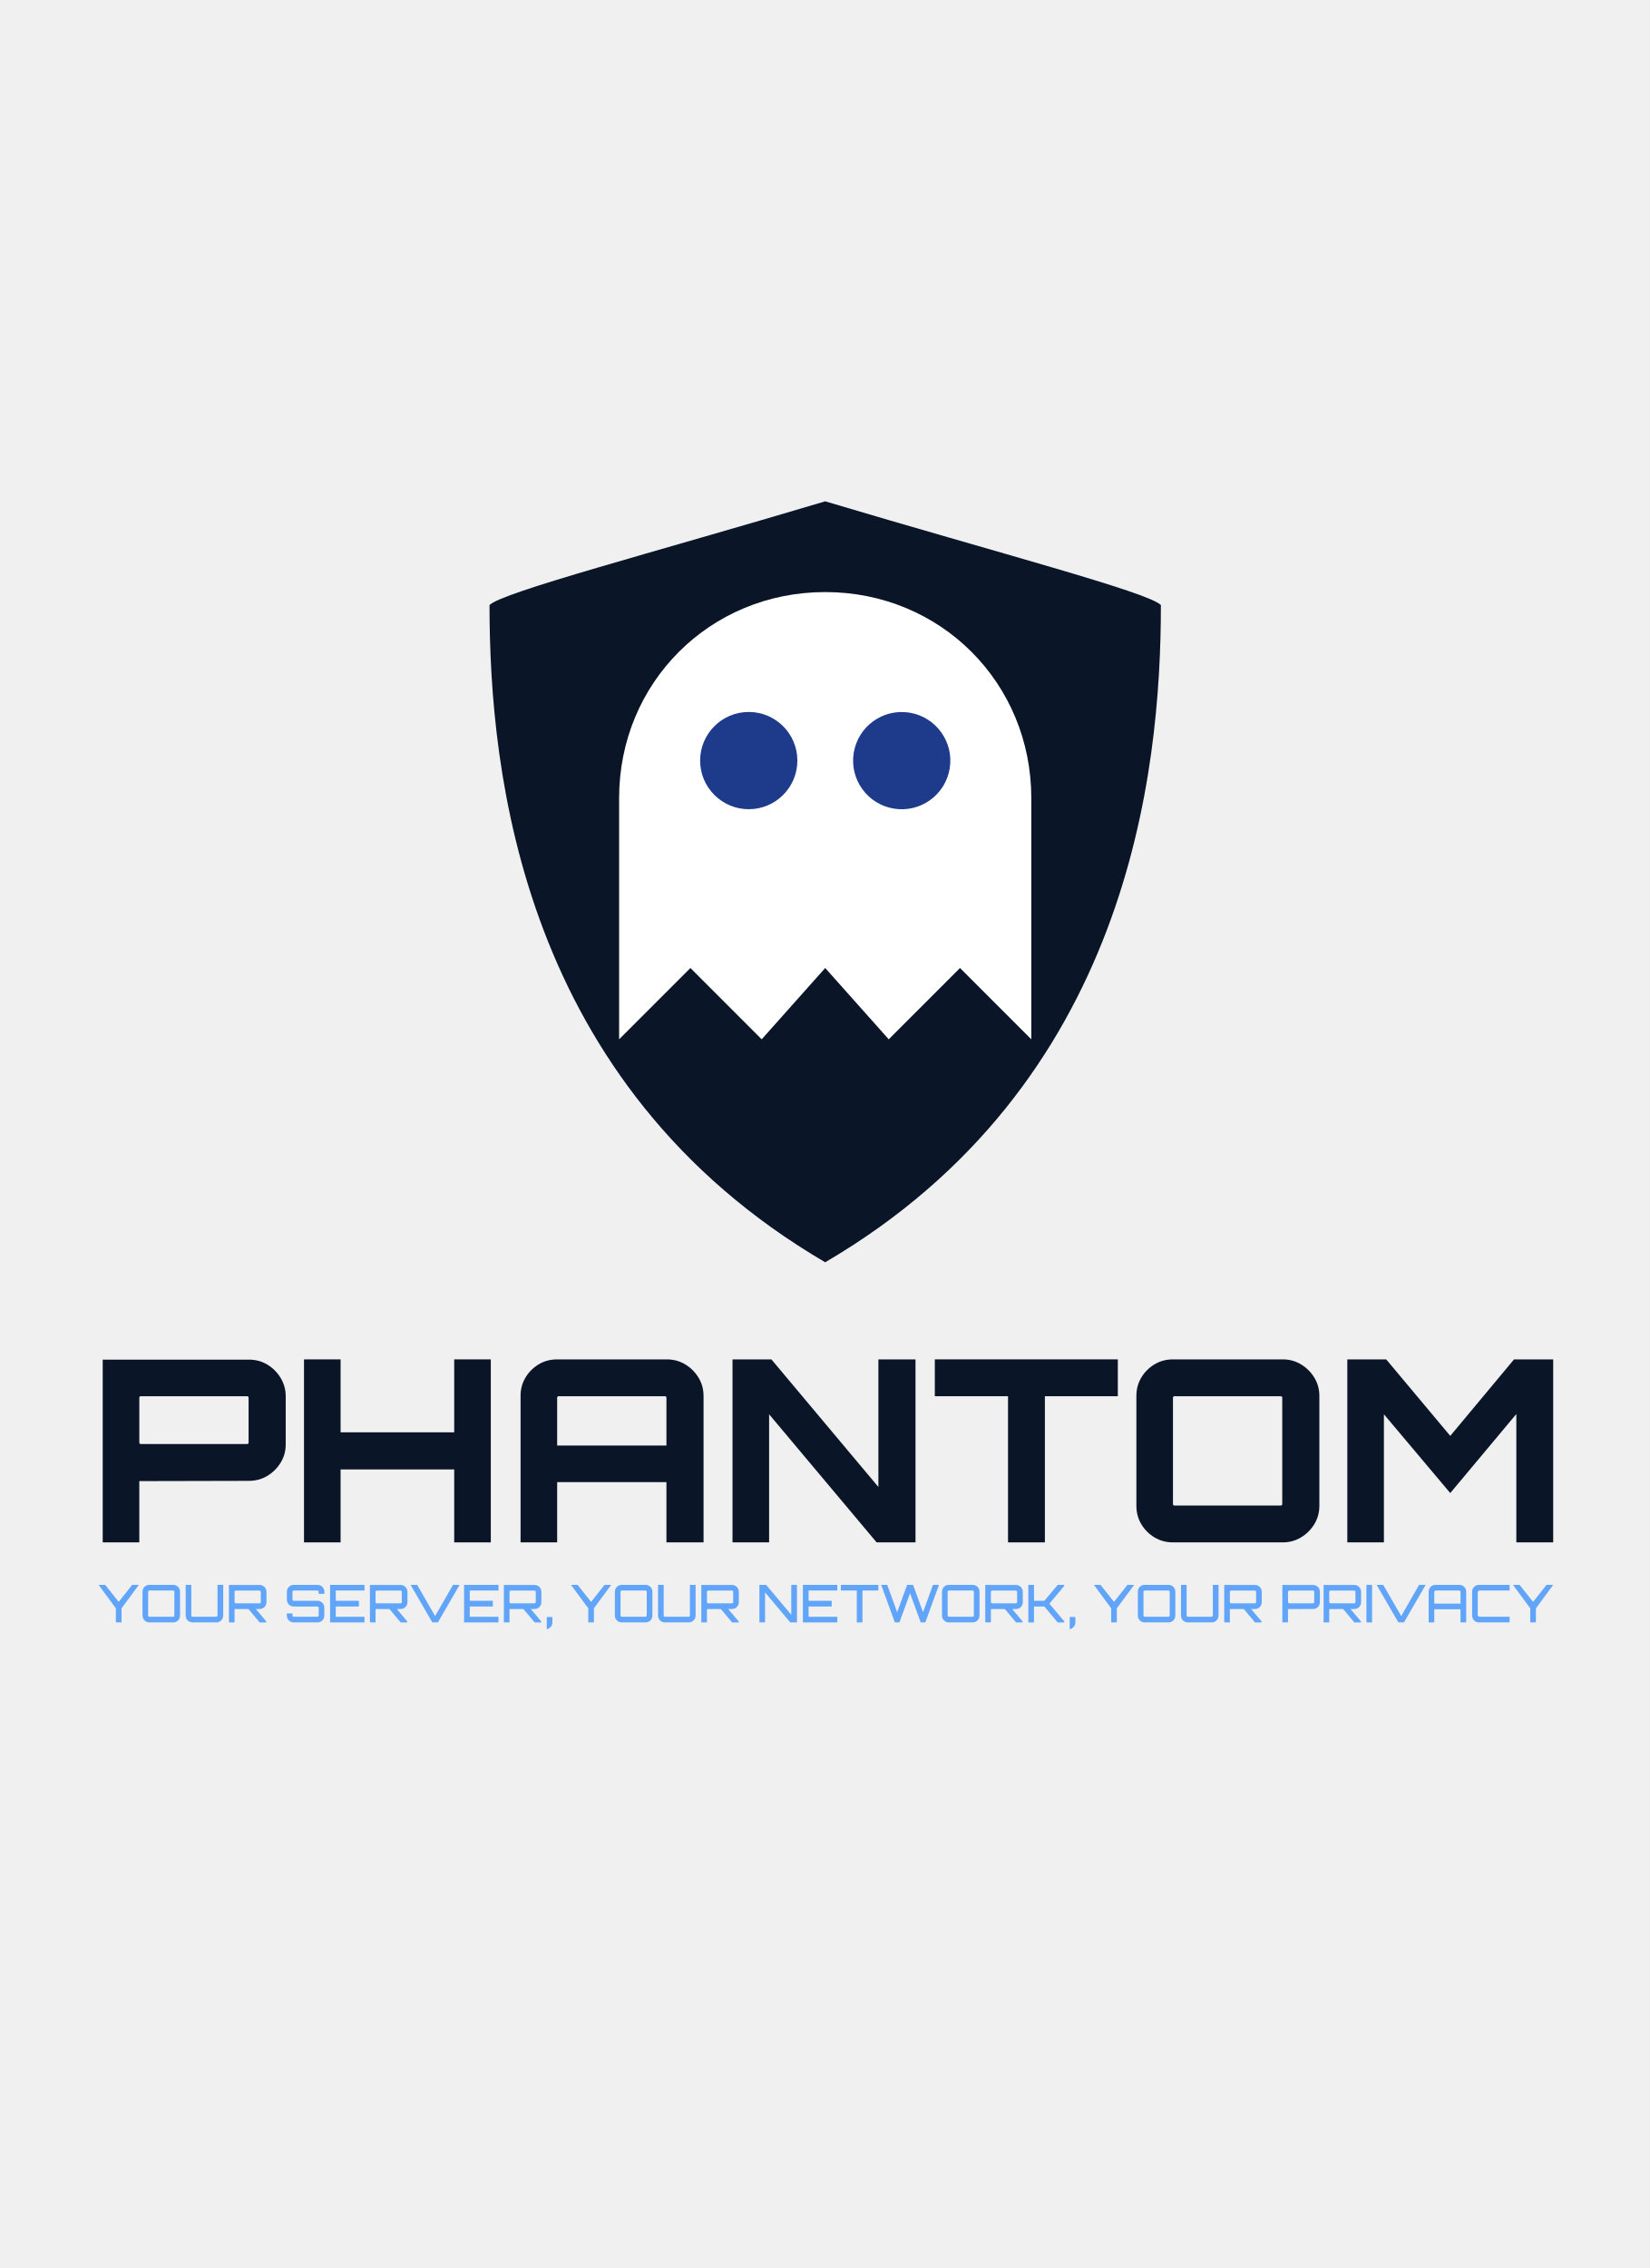
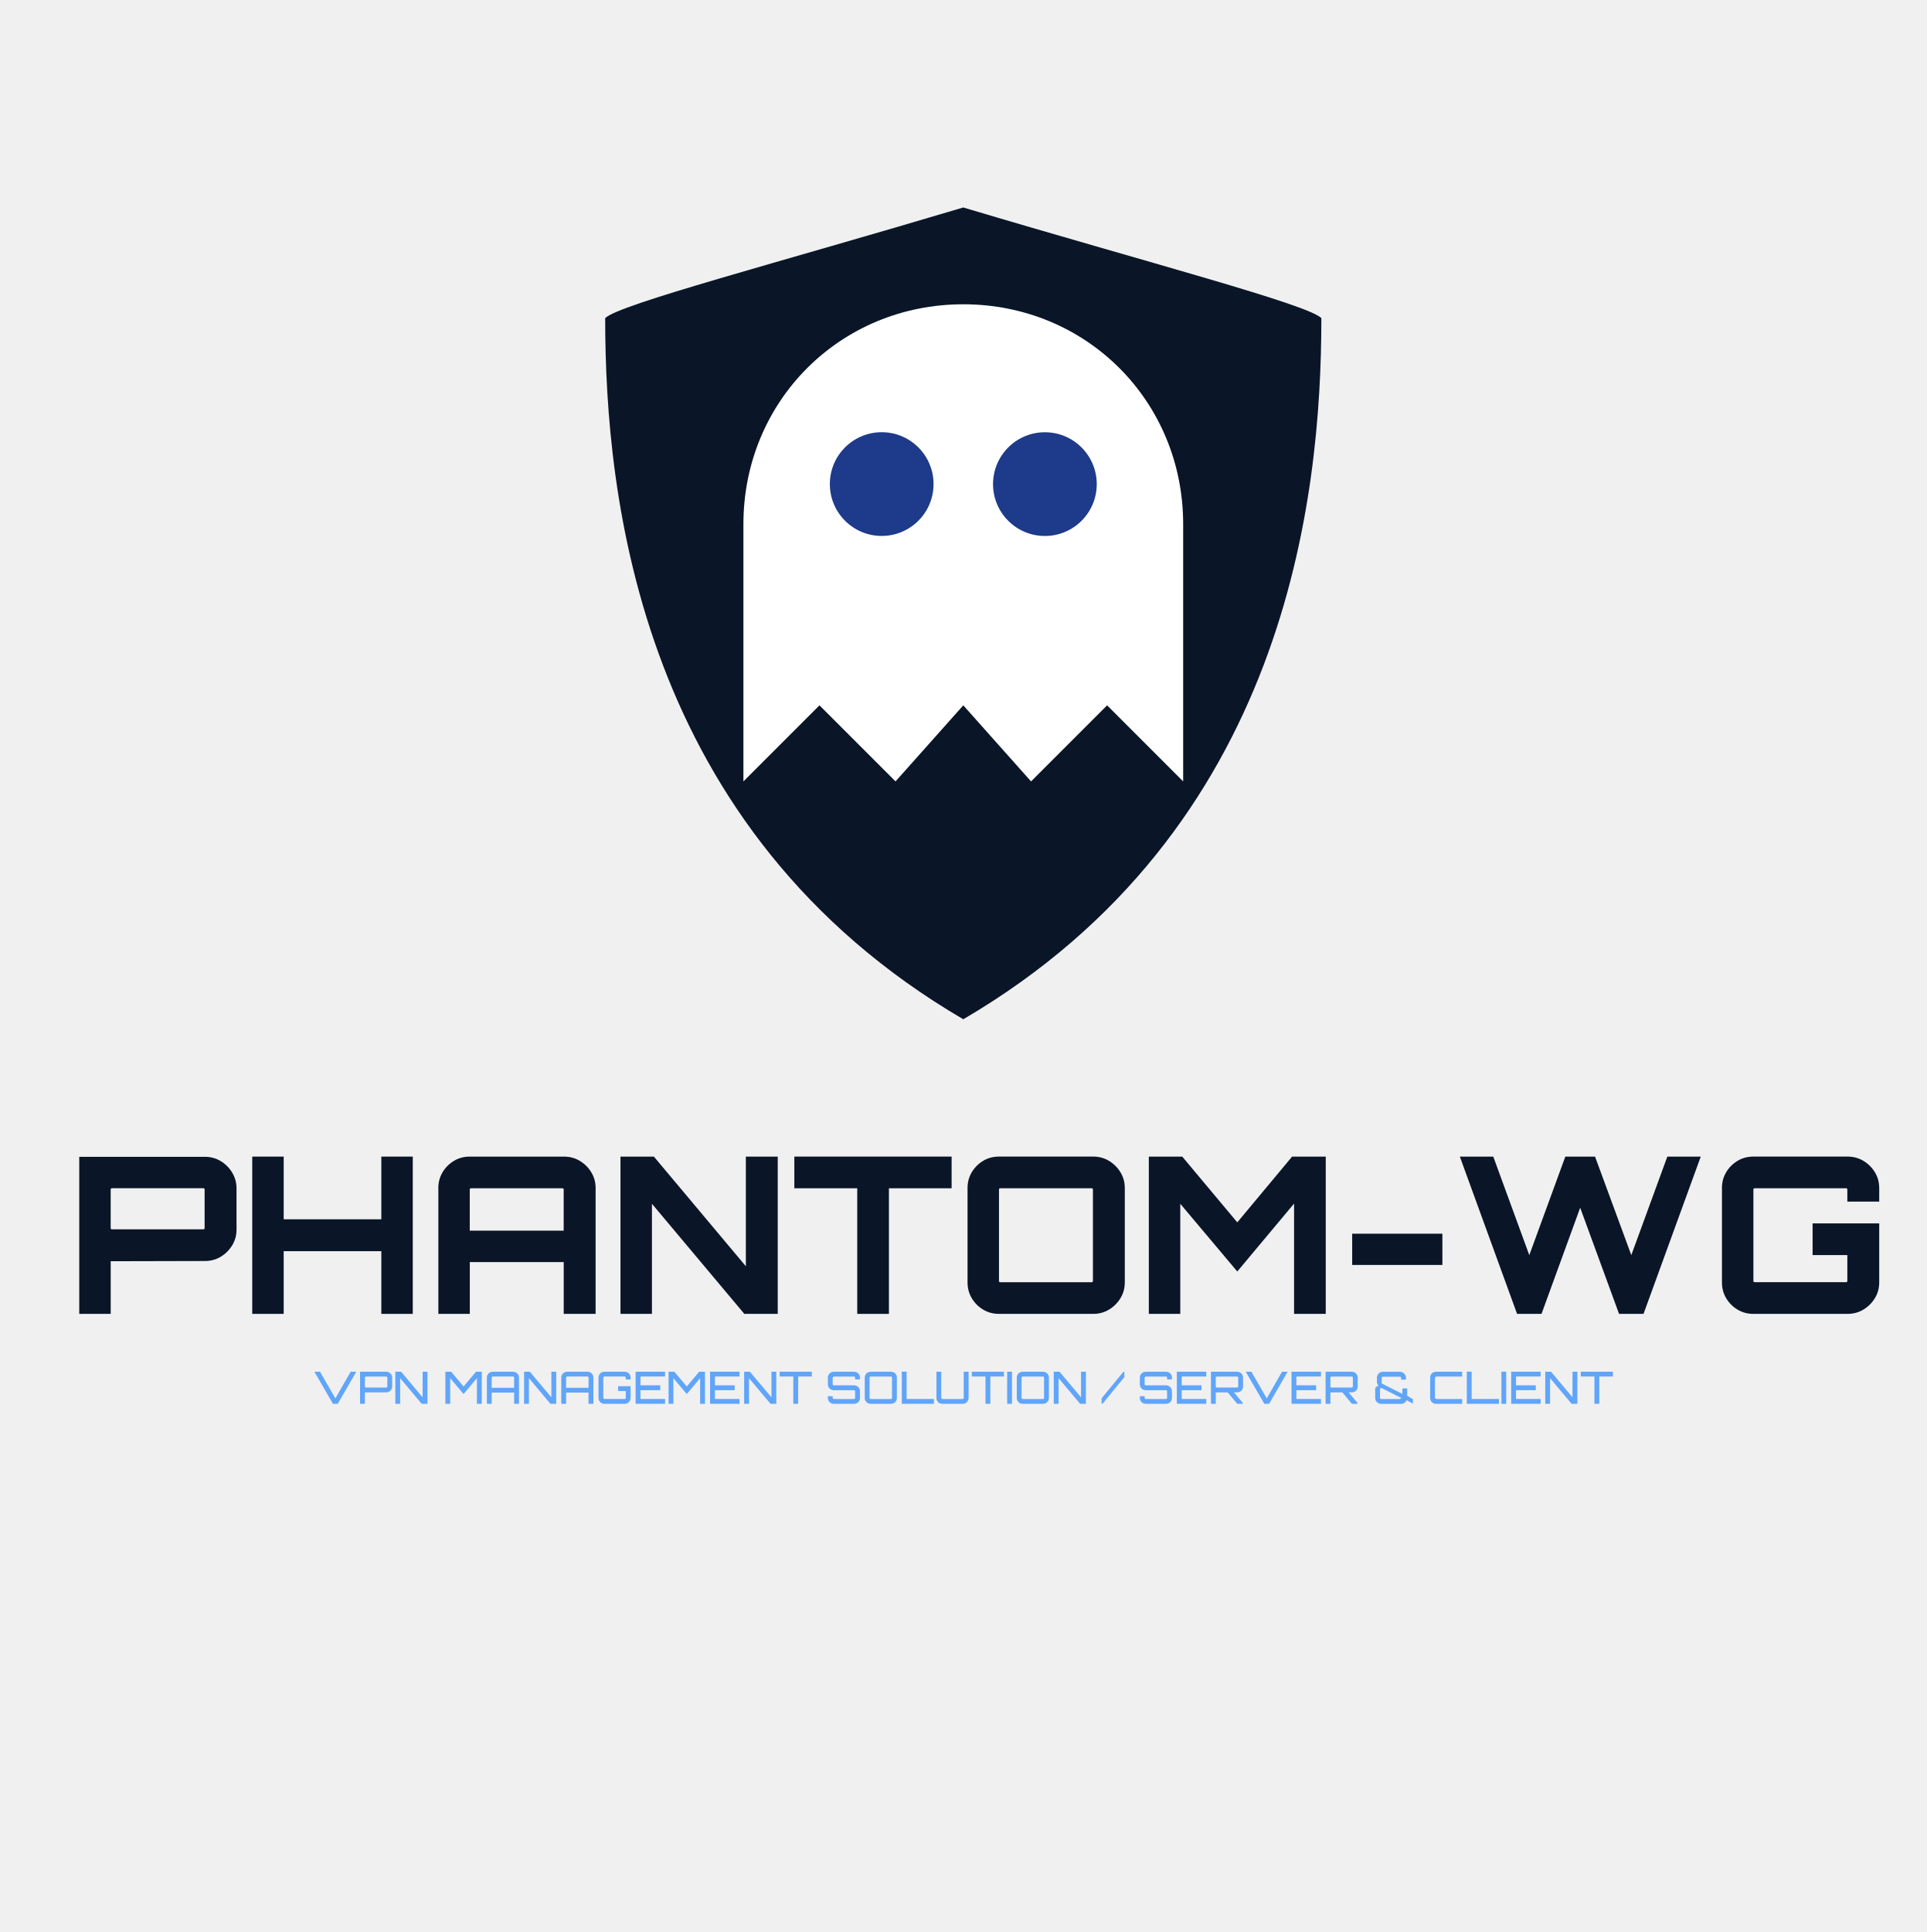
- <svg xmlns="http://www.w3.org/2000/svg" id="Phantom_Master_Vertical_Logo" data-name="Phantom Master Vertical Logo" viewBox="0 0 800 1100" class="phantom-logo">
+ <svg xmlns="http://www.w3.org/2000/svg" id="Phantom_Master_Vertical_Logo" data-name="Phantom Master Vertical Logo" viewBox="0 0 1097.1 1100" class="phantom-logo">
  <defs>
    <style>
      .shield { fill: #0A1628;
      }
+ 
      .ghost { fill: #ffffff;
      }
+ 
      .eyes { fill: #1E3A8A;
      }
+ 
      .text { fill: #0A1628;
      }
+ 
      .slogan { fill: #60A5FA;
      }
    </style>
  </defs>
  <g id="Symbol" class="phantom-symbol">
-     <path id="Shield" class="shield" d="M400.28,243.15c-84.25,25.15-156.55,44.01-162.83,50.3,0,81.73,15.72,232.62,162.83,318.76,147.12-86.13,162.83-237.02,162.83-318.76-6.29-6.29-78.58-25.15-162.83-50.3h0Z" />
-     <path id="Ghost" class="ghost" d="M400.28,287.16c-55.96,0-99.97,44.01-99.97,99.97v116.94l34.58-34.58,34.58,34.58,30.81-34.58,30.81,34.58,34.58-34.58,34.58,34.58v-116.94c0-55.96-44.01-99.97-99.97-99.97Z" />
-     <circle id="Left_Eye" class="eyes" cx="363.19" cy="368.89" r="23.58" />
-     <circle id="Right_Eye" class="eyes" cx="437.38" cy="368.89" r="23.58" transform="translate(3.19 741.54) rotate(-80.78)" />
+     <path id="Shield" class="shield" d="M548.55,118.13c-105.51,31.5-196.06,55.12-203.92,62.99,0,102.36,19.69,291.33,203.92,399.21,184.25-107.87,203.92-296.84,203.92-399.21-7.88-7.88-98.41-31.5-203.93-62.99h0Z" />
+     <path id="Ghost" class="ghost" d="M548.55,173.25c-70.08,0-125.2,55.12-125.2,125.2v146.45l43.31-43.31,43.31,43.31,38.59-43.31,38.59,43.31,43.31-43.31,43.31,43.31v-146.45c0-70.08-55.12-125.2-125.2-125.2h0Z" />
+     <circle id="Left_Eye" class="eyes" cx="502.1" cy="275.61" r="29.53" />
+     <circle id="Right_Eye" class="eyes" cx="595.03" cy="275.64" r="29.53" />
  </g>
  <g id="Phantom_Text" class="text">
-     <path d="M49.82,748.07v-88.64h70.89c3.29,0,6.27.8,8.94,2.4,2.67,1.6,4.83,3.76,6.47,6.47,1.64,2.71,2.47,5.67,2.47,8.88v23.42c0,3.21-.82,6.15-2.47,8.82-1.65,2.67-3.8,4.81-6.47,6.41-2.67,1.6-5.65,2.4-8.94,2.4l-53.14.12v29.71h-17.75ZM68.32,700.36h51.53c.25,0,.43-.06.55-.18.12-.12.19-.27.19-.43v-21.82c0-.25-.06-.43-.19-.55-.12-.12-.31-.19-.55-.19h-51.53c-.25,0-.43.06-.55.19-.12.12-.19.31-.19.55v21.82c0,.17.06.31.19.43.12.12.31.18.55.18Z" />
-     <path d="M147.46,748.07v-88.76h17.75v35.38h55.11v-35.38h17.75v88.76h-17.75v-35.38h-55.11v35.38h-17.75Z" />
-     <path d="M252.5,677.06c0-3.29.8-6.27,2.4-8.94,1.6-2.67,3.74-4.81,6.41-6.41,2.67-1.6,5.65-2.4,8.94-2.4h53.14c3.29,0,6.27.8,8.94,2.4,2.67,1.6,4.83,3.74,6.47,6.41,1.64,2.67,2.47,5.65,2.47,8.94v71.01h-18v-29.22h-53.01v29.22h-17.75v-71.01ZM323.27,701.1v-23.18c0-.25-.06-.43-.19-.55-.12-.12-.31-.19-.55-.19h-51.53c-.25,0-.43.06-.55.19-.12.12-.19.31-.19.55v23.18h53.01Z" />
-     <path d="M355.32,748.07v-88.76h18.86l51.9,61.89v-61.89h18v88.76h-18.86l-52.15-62.13v62.13h-17.75Z" />
-     <path d="M488.96,748.07v-70.89h-35.51v-17.88h88.77v17.88h-35.38v70.89h-17.88Z" />
-     <path d="M568.97,748.07c-3.29,0-6.27-.8-8.94-2.4-2.67-1.6-4.81-3.74-6.41-6.41-1.6-2.67-2.4-5.65-2.4-8.94v-53.26c0-3.29.8-6.27,2.4-8.94,1.6-2.67,3.74-4.81,6.41-6.41,2.67-1.6,5.65-2.4,8.94-2.4h53.26c3.21,0,6.14.8,8.81,2.4,2.67,1.6,4.83,3.74,6.47,6.41,1.64,2.67,2.47,5.65,2.47,8.94v53.26c0,3.29-.82,6.27-2.47,8.94-1.64,2.67-3.8,4.81-6.47,6.41-2.67,1.6-5.61,2.4-8.81,2.4h-53.26ZM569.71,730.19h51.53c.25,0,.43-.06.55-.19.12-.12.19-.31.19-.55v-51.53c0-.25-.06-.43-.19-.55-.12-.12-.31-.19-.55-.19h-51.53c-.25,0-.43.06-.56.19s-.18.31-.18.55v51.53c0,.25.06.43.18.55s.31.19.56.19Z" />
-     <path d="M653.54,748.07v-88.76h18.86l31.07,37.11,30.94-37.11h18.99v88.76h-17.88v-62.26l-32.05,38.34-32.18-38.22v62.13h-17.75Z" />
+     <path d="M45.13,748.07v-89.43h71.52c3.32,0,6.32.81,9.02,2.43,2.69,1.62,4.87,3.79,6.53,6.53,1.66,2.74,2.49,5.72,2.49,8.96v23.63c0,3.23-.83,6.2-2.49,8.89-1.66,2.7-3.84,4.85-6.53,6.47-2.7,1.62-5.7,2.42-9.02,2.42l-53.61.12v29.98h-17.91ZM63.78,699.93h51.99c.25,0,.44-.06.56-.19.12-.12.19-.27.19-.44v-22.02c0-.25-.06-.44-.19-.56-.12-.12-.31-.19-.56-.19h-51.99c-.25,0-.44.06-.56.19s-.19.31-.19.56v22.02c0,.17.06.31.19.44s.31.19.56.19Z" />
+     <path d="M143.64,748.07v-89.55h17.91v35.7h55.6v-35.7h17.91v89.55h-17.91v-35.7h-55.6v35.7h-17.91Z" />
+     <path d="M249.61,676.43c0-3.32.81-6.32,2.43-9.02,1.62-2.69,3.77-4.85,6.47-6.47,2.69-1.62,5.7-2.42,9.02-2.42h53.61c3.32,0,6.32.81,9.02,2.42,2.69,1.62,4.87,3.77,6.53,6.47,1.66,2.7,2.49,5.7,2.49,9.02v71.64h-18.16v-29.48h-53.48v29.48h-17.91v-71.64ZM321,700.68v-23.38c0-.25-.06-.44-.19-.56s-.31-.19-.56-.19h-51.99c-.25,0-.44.06-.56.19-.12.12-.19.31-.19.56v23.38h53.48Z" />
+     <path d="M353.34,748.07v-89.55h19.03l52.37,62.44v-62.44h18.16v89.55h-19.03l-52.61-62.69v62.69h-17.91Z" />
+     <path d="M488.17,748.07v-71.52h-35.82v-18.04h89.56v18.04h-35.7v71.52h-18.04Z" />
+     <path d="M568.89,748.07c-3.32,0-6.32-.81-9.02-2.43-2.7-1.62-4.85-3.77-6.47-6.47-1.62-2.69-2.42-5.7-2.42-9.02v-53.73c0-3.32.81-6.32,2.42-9.02,1.62-2.69,3.77-4.85,6.47-6.47,2.69-1.62,5.7-2.42,9.02-2.42h53.73c3.23,0,6.2.81,8.89,2.42,2.69,1.62,4.87,3.77,6.53,6.47,1.66,2.7,2.49,5.7,2.49,9.02v53.73c0,3.32-.83,6.32-2.49,9.02-1.66,2.7-3.84,4.85-6.53,6.47-2.7,1.62-5.66,2.43-8.89,2.43h-53.73ZM569.64,730.04h51.99c.25,0,.44-.06.56-.19s.19-.31.19-.56v-51.99c0-.25-.06-.44-.19-.56-.12-.12-.31-.19-.56-.19h-51.99c-.25,0-.44.06-.56.19-.12.12-.19.31-.19.56v51.99c0,.25.06.43.19.56s.31.19.56.19Z" />
+     <path d="M654.22,748.07v-89.55h19.03l31.34,37.44,31.22-37.44h19.16v89.55h-18.04v-62.81l-32.34,38.68-32.46-38.56v62.69h-17.91Z" />
+     <path d="M770.02,720.21v-17.79h51.37v17.79h-51.37Z" />
+     <path d="M863.92,748.07l-32.59-89.55h19.03l20.52,56.1,20.52-56.1h16.92l20.65,56.1,20.52-56.1h19.03l-32.59,89.55h-13.93l-22.14-60.45-22.02,60.45h-13.93Z" />
+     <path d="M998.5,748.07c-3.32,0-6.32-.81-9.02-2.43-2.7-1.62-4.85-3.77-6.47-6.47-1.62-2.69-2.42-5.7-2.42-9.02v-53.73c0-3.32.81-6.32,2.42-9.02,1.62-2.69,3.77-4.85,6.47-6.47,2.69-1.62,5.7-2.42,9.02-2.42h53.61c3.32,0,6.32.81,9.02,2.42,2.69,1.62,4.87,3.77,6.53,6.47,1.66,2.7,2.49,5.7,2.49,9.02v7.71h-18.16v-6.84c0-.25-.06-.44-.19-.56-.12-.12-.31-.19-.56-.19h-51.99c-.25,0-.44.06-.56.19-.12.12-.19.31-.19.56v51.99c0,.25.06.43.19.56.12.12.31.19.56.19h51.99c.25,0,.44-.06.56-.19s.19-.31.19-.56v-14.68h-19.78v-18.04h37.94v33.58c0,3.32-.83,6.32-2.49,9.02-1.66,2.7-3.84,4.85-6.53,6.47-2.7,1.62-5.7,2.43-9.02,2.43h-53.61Z" />
  </g>
  <g id="Slogan" class="slogan">
-     <path class="st2" d="M56.21,786.88v-6.83l-8.39-11.38h3.21l6.55,8.27,6.52-8.27h3.24l-8.39,11.38v6.83h-2.73Z" />
-     <path class="st2" d="M72.42,786.88c-.61,0-1.16-.15-1.66-.44-.5-.29-.89-.69-1.19-1.19-.3-.5-.44-1.05-.44-1.66v-11.63c0-.61.15-1.16.44-1.66.29-.5.69-.89,1.19-1.19.5-.29,1.05-.44,1.66-.44h11.63c.59,0,1.14.15,1.64.44.51.3.91.69,1.2,1.19.29.5.44,1.05.44,1.66v11.63c0,.61-.15,1.16-.44,1.66-.3.5-.7.89-1.2,1.19-.51.3-1.05.44-1.64.44h-11.63ZM72.49,784.15h11.45c.19,0,.34-.06.46-.19.12-.13.18-.27.18-.44v-11.48c0-.17-.06-.32-.18-.44-.12-.13-.27-.19-.46-.19h-11.45c-.17,0-.32.06-.44.19s-.19.27-.19.44v11.48c0,.17.06.32.19.44s.27.19.44.19Z" />
-     <path class="st2" d="M91.69,786.44c-.5-.29-.89-.69-1.19-1.19-.3-.5-.44-1.05-.44-1.66v-14.92h2.73v14.84c0,.17.06.32.19.44s.27.19.44.19h11.45c.19,0,.34-.06.46-.19.12-.13.18-.27.18-.44v-14.84h2.76v14.92c0,.61-.15,1.16-.44,1.66-.3.5-.7.89-1.2,1.19-.51.3-1.05.44-1.64.44h-11.63c-.61,0-1.16-.15-1.66-.44Z" />
-     <path class="st2" d="M111.05,786.88v-18.18h14.89c.61,0,1.16.15,1.67.46.51.3.91.7,1.2,1.2.29.5.44,1.04.44,1.63v5.11c0,.61-.15,1.16-.44,1.66-.3.5-.7.89-1.2,1.19-.51.3-1.06.44-1.67.44l-12.16.02v6.47h-2.73ZM114.41,777.63h11.45c.19,0,.34-.06.46-.18.12-.12.18-.26.18-.43v-4.96c0-.17-.06-.32-.18-.44-.12-.13-.27-.19-.46-.19h-11.45c-.17,0-.32.06-.44.19-.13.13-.19.27-.19.44v4.96c0,.17.06.31.19.43s.27.18.44.18ZM125.96,786.88l-5.69-6.8h3.56l5.31,6.3v.51h-3.19Z" />
-     <path class="st2" d="M142.42,786.88c-.59,0-1.14-.15-1.64-.44-.51-.29-.91-.69-1.2-1.19-.3-.5-.44-1.05-.44-1.66v-1.06h2.73v.99c0,.17.06.32.19.44.13.13.27.19.44.19h11.48c.17,0,.31-.06.43-.19.12-.13.18-.27.18-.44v-3.74c0-.19-.06-.33-.18-.44-.12-.11-.26-.16-.43-.16h-11.55c-.59,0-1.14-.15-1.64-.46-.51-.3-.91-.7-1.2-1.2-.3-.5-.44-1.05-.44-1.66v-3.89c0-.61.15-1.16.44-1.66.29-.5.7-.89,1.2-1.19.51-.29,1.05-.44,1.64-.44h11.63c.59,0,1.14.15,1.64.44.51.3.91.69,1.2,1.19.29.5.44,1.05.44,1.66v1.06h-2.76v-.99c0-.17-.06-.32-.18-.44-.12-.13-.26-.19-.43-.19h-11.48c-.17,0-.32.06-.44.19-.13.13-.19.27-.19.44v3.74c0,.19.06.33.19.44.13.11.27.16.44.16h11.55c.59,0,1.14.15,1.64.46.51.3.91.7,1.2,1.2.29.5.44,1.05.44,1.66v3.89c0,.61-.15,1.16-.44,1.66-.3.5-.7.89-1.2,1.19-.51.3-1.05.44-1.64.44h-11.63Z" />
-     <path class="st2" d="M160.12,786.88v-18.2h16.69v2.73h-13.93v4.98h11.2v2.78h-11.2v4.98h13.93v2.73h-16.69Z" />
-     <path class="st2" d="M179.44,786.88v-18.18h14.89c.61,0,1.16.15,1.67.46.51.3.91.7,1.2,1.2.29.5.44,1.04.44,1.63v5.11c0,.61-.15,1.16-.44,1.66-.3.5-.7.89-1.2,1.19-.51.3-1.06.44-1.67.44l-12.16.02v6.47h-2.73ZM182.8,777.63h11.45c.19,0,.34-.06.46-.18.12-.12.18-.26.18-.43v-4.96c0-.17-.06-.32-.18-.44-.12-.13-.27-.19-.46-.19h-11.45c-.17,0-.32.06-.44.19-.13.13-.19.27-.19.44v4.96c0,.17.06.31.19.43s.27.18.44.18ZM194.35,786.88l-5.69-6.8h3.56l5.31,6.3v.51h-3.19Z" />
-     <path class="st2" d="M209.7,786.88l-10.54-18.2h3.19l8.72,15.12,8.67-15.12h3.19l-10.52,18.2h-2.71Z" />
-     <path class="st2" d="M225.1,786.88v-18.2h16.69v2.73h-13.93v4.98h11.2v2.78h-11.2v4.98h13.93v2.73h-16.69Z" />
-     <path class="st2" d="M244.41,786.88v-18.18h14.89c.61,0,1.16.15,1.67.46.51.3.91.7,1.2,1.2.29.5.44,1.04.44,1.63v5.11c0,.61-.15,1.16-.44,1.66-.3.5-.7.89-1.2,1.19-.51.3-1.06.44-1.67.44l-12.16.02v6.47h-2.73ZM247.78,777.63h11.45c.19,0,.34-.06.46-.18.12-.12.18-.26.18-.43v-4.96c0-.17-.06-.32-.18-.44-.12-.13-.27-.19-.46-.19h-11.45c-.17,0-.32.06-.44.19-.13.13-.19.27-.19.44v4.96c0,.17.06.31.19.43s.27.18.44.18ZM259.33,786.88l-5.69-6.8h3.56l5.31,6.3v.51h-3.19Z" />
-     <path class="st2" d="M265.22,790.22v-5.97h2.73v2.73c0,.52-.12,1-.35,1.43-.24.43-.56.8-.97,1.12-.41.32-.88.55-1.4.68Z" />
-     <path class="st2" d="M285.35,786.88v-6.83l-8.39-11.38h3.21l6.55,8.27,6.52-8.27h3.24l-8.39,11.38v6.83h-2.73Z" />
-     <path class="st2" d="M301.55,786.88c-.61,0-1.16-.15-1.66-.44-.5-.29-.89-.69-1.19-1.19-.3-.5-.44-1.05-.44-1.66v-11.63c0-.61.15-1.16.44-1.66.29-.5.69-.89,1.19-1.19.5-.29,1.05-.44,1.66-.44h11.63c.59,0,1.14.15,1.64.44.51.3.91.69,1.2,1.19.29.5.44,1.05.44,1.66v11.63c0,.61-.15,1.16-.44,1.66-.3.5-.7.89-1.2,1.19-.51.3-1.05.44-1.64.44h-11.63ZM301.63,784.15h11.45c.19,0,.34-.06.46-.19.12-.13.18-.27.18-.44v-11.48c0-.17-.06-.32-.18-.44-.12-.13-.27-.19-.46-.19h-11.45c-.17,0-.32.06-.44.19s-.19.27-.19.44v11.48c0,.17.06.32.19.44s.27.19.44.19Z" />
-     <path class="st2" d="M320.83,786.44c-.5-.29-.89-.69-1.19-1.19-.3-.5-.44-1.05-.44-1.66v-14.92h2.73v14.84c0,.17.06.32.19.44.13.13.27.19.44.19h11.45c.19,0,.34-.06.46-.19.12-.13.18-.27.18-.44v-14.84h2.76v14.92c0,.61-.15,1.16-.44,1.66-.3.5-.7.89-1.2,1.19-.51.3-1.05.44-1.64.44h-11.63c-.61,0-1.16-.15-1.66-.44Z" />
-     <path class="st2" d="M340.18,786.88v-18.18h14.89c.61,0,1.16.15,1.67.46.51.3.91.7,1.2,1.2.29.5.44,1.04.44,1.63v5.11c0,.61-.15,1.16-.44,1.66-.3.5-.7.89-1.2,1.19-.51.3-1.06.44-1.67.44l-12.16.02v6.47h-2.73ZM343.55,777.63h11.45c.19,0,.34-.06.46-.18s.18-.26.18-.43v-4.96c0-.17-.06-.32-.18-.44-.12-.13-.27-.19-.46-.19h-11.45c-.17,0-.32.06-.44.19-.13.13-.19.27-.19.44v4.96c0,.17.06.31.19.43s.27.18.44.18ZM355.1,786.88l-5.69-6.8h3.56l5.31,6.3v.51h-3.19Z" />
-     <path class="st2" d="M368.37,786.88v-18.2h3.26l12.19,14.51v-14.51h2.76v18.2h-3.26l-12.21-14.54v14.54h-2.73Z" />
-     <path class="st2" d="M389.46,786.88v-18.2h16.69v2.73h-13.93v4.98h11.2v2.78h-11.2v4.98h13.93v2.73h-16.69Z" />
-     <path class="st2" d="M415.6,786.88v-15.47h-7.74v-2.73h18.2v2.73h-7.71v15.47h-2.76Z" />
-     <path class="st2" d="M434.06,786.88l-6.62-18.2h2.91l4.83,13.25,4.83-13.25h2.88l4.85,13.25,4.8-13.25h2.93l-6.62,18.2h-2.25l-5.16-14.16-5.16,14.16h-2.22Z" />
-     <path class="st2" d="M460.22,786.88c-.61,0-1.16-.15-1.66-.44-.5-.29-.89-.69-1.19-1.19-.3-.5-.44-1.05-.44-1.66v-11.63c0-.61.15-1.16.44-1.66.29-.5.69-.89,1.19-1.19.5-.29,1.05-.44,1.66-.44h11.63c.59,0,1.14.15,1.64.44.51.3.91.69,1.2,1.19s.44,1.05.44,1.66v11.63c0,.61-.15,1.16-.44,1.66-.3.5-.7.89-1.2,1.19-.51.3-1.05.44-1.64.44h-11.63ZM460.3,784.15h11.45c.19,0,.34-.06.46-.19.12-.13.18-.27.18-.44v-11.48c0-.17-.06-.32-.18-.44-.12-.13-.27-.19-.46-.19h-11.45c-.17,0-.32.06-.44.19s-.19.27-.19.44v11.48c0,.17.06.32.19.44s.27.19.44.19Z" />
-     <path class="st2" d="M477.92,786.88v-18.18h14.89c.61,0,1.16.15,1.67.46.51.3.91.7,1.2,1.2.29.5.44,1.04.44,1.63v5.11c0,.61-.15,1.16-.44,1.66-.3.5-.7.89-1.2,1.19-.51.3-1.06.44-1.67.44l-12.16.02v6.47h-2.73ZM481.28,777.63h11.45c.19,0,.34-.06.46-.18s.18-.26.18-.43v-4.96c0-.17-.06-.32-.18-.44-.12-.13-.27-.19-.46-.19h-11.45c-.17,0-.32.06-.44.19-.13.13-.19.27-.19.44v4.96c0,.17.06.31.19.43s.27.18.44.18ZM492.84,786.88l-5.69-6.8h3.56l5.31,6.3v.51h-3.19Z" />
-     <path class="st2" d="M498.81,786.88v-18.2h2.76v7.71h5.03l6.47-7.71h3.16v.51l-7.21,8.6,7.23,8.6v.51h-3.19l-6.47-7.71h-5.03v7.71h-2.76Z" />
-     <path class="st2" d="M518.88,790.22v-5.97h2.73v2.73c0,.52-.12,1-.35,1.43-.24.43-.56.8-.97,1.12-.41.32-.88.55-1.4.68Z" />
-     <path class="st2" d="M539,786.88v-6.83l-8.39-11.38h3.21l6.55,8.27,6.52-8.27h3.24l-8.39,11.38v6.83h-2.73Z" />
-     <path class="st2" d="M555.21,786.88c-.61,0-1.16-.15-1.66-.44-.5-.29-.89-.69-1.19-1.19-.3-.5-.44-1.05-.44-1.66v-11.63c0-.61.15-1.16.44-1.66.29-.5.69-.89,1.19-1.19.5-.29,1.05-.44,1.66-.44h11.63c.59,0,1.14.15,1.64.44.51.3.91.69,1.2,1.19s.44,1.05.44,1.66v11.63c0,.61-.15,1.16-.44,1.66-.3.5-.7.89-1.2,1.19-.51.3-1.05.44-1.64.44h-11.63ZM555.29,784.15h11.45c.19,0,.34-.06.46-.19.12-.13.18-.27.18-.44v-11.48c0-.17-.06-.32-.18-.44-.12-.13-.27-.19-.46-.19h-11.45c-.17,0-.32.06-.44.19s-.19.27-.19.44v11.48c0,.17.06.32.19.44s.27.19.44.19Z" />
-     <path class="st2" d="M574.49,786.44c-.5-.29-.89-.69-1.19-1.19-.3-.5-.44-1.05-.44-1.66v-14.92h2.73v14.84c0,.17.06.32.19.44s.27.19.44.19h11.45c.19,0,.34-.06.46-.19.12-.13.18-.27.18-.44v-14.84h2.76v14.92c0,.61-.15,1.16-.44,1.66-.3.5-.7.89-1.2,1.19-.51.3-1.05.44-1.64.44h-11.63c-.61,0-1.16-.15-1.66-.44Z" />
-     <path class="st2" d="M593.84,786.88v-18.18h14.89c.61,0,1.16.15,1.67.46.51.3.91.7,1.2,1.2.29.5.44,1.04.44,1.63v5.11c0,.61-.15,1.16-.44,1.66-.3.5-.7.89-1.2,1.19-.51.3-1.06.44-1.67.44l-12.16.02v6.47h-2.73ZM597.2,777.63h11.45c.19,0,.34-.06.46-.18s.18-.26.18-.43v-4.96c0-.17-.06-.32-.18-.44-.12-.13-.27-.19-.46-.19h-11.45c-.17,0-.32.06-.44.19-.13.13-.19.27-.19.44v4.96c0,.17.06.31.19.43s.27.18.44.18ZM608.76,786.88l-5.69-6.8h3.56l5.31,6.3v.51h-3.19Z" />
-     <path class="st2" d="M622.03,786.88v-18.18h14.89c.61,0,1.16.15,1.67.46.51.3.91.7,1.2,1.2.29.5.44,1.04.44,1.63v5.11c0,.61-.15,1.16-.44,1.66-.3.5-.7.89-1.2,1.19-.51.3-1.06.44-1.67.44l-12.16.02v6.47h-2.73ZM625.4,777.63h11.45c.19,0,.34-.06.46-.18s.18-.26.18-.43v-4.96c0-.17-.06-.32-.18-.44-.12-.13-.27-.19-.46-.19h-11.45c-.17,0-.32.06-.44.19-.13.13-.19.27-.19.44v4.96c0,.17.06.31.19.43s.27.18.44.18Z" />
-     <path class="st2" d="M642.03,786.88v-18.18h14.89c.61,0,1.16.15,1.67.46.51.3.91.7,1.2,1.2.29.5.44,1.04.44,1.63v5.11c0,.61-.15,1.16-.44,1.66-.3.5-.7.89-1.2,1.19-.51.3-1.06.44-1.67.44l-12.16.02v6.47h-2.73ZM645.39,777.63h11.45c.19,0,.34-.06.46-.18s.18-.26.18-.43v-4.96c0-.17-.06-.32-.18-.44-.12-.13-.27-.19-.46-.19h-11.45c-.17,0-.32.06-.44.19-.13.13-.19.27-.19.44v4.96c0,.17.06.31.19.43s.27.18.44.18ZM656.95,786.88l-5.69-6.8h3.56l5.31,6.3v.51h-3.19Z" />
-     <path class="st2" d="M662.81,786.88v-18.2h2.73v18.2h-2.73Z" />
-     <path class="st2" d="M678.31,786.88l-10.54-18.2h3.19l8.72,15.12,8.67-15.12h3.19l-10.52,18.2h-2.71Z" />
-     <path class="st2" d="M693,771.96c0-.61.15-1.16.44-1.66.29-.5.69-.89,1.19-1.19.5-.29,1.05-.44,1.66-.44h11.6c.61,0,1.16.15,1.67.44.51.3.91.69,1.2,1.19.29.5.44,1.05.44,1.66v14.92h-2.76v-6.37h-12.72v6.37h-2.73v-14.92ZM708.45,777.78v-5.74c0-.17-.06-.32-.18-.44-.12-.13-.27-.19-.46-.19h-11.45c-.17,0-.32.06-.44.19-.13.13-.19.27-.19.44v5.74h12.72Z" />
-     <path class="st2" d="M717.37,786.88c-.61,0-1.16-.15-1.66-.44-.5-.29-.89-.69-1.19-1.19-.3-.5-.44-1.05-.44-1.66v-11.63c0-.61.15-1.16.44-1.66.29-.5.69-.89,1.19-1.19.5-.29,1.05-.44,1.66-.44h14.87v2.73h-14.49c-.27,0-.49.09-.67.27-.18.18-.27.4-.27.67v10.87c0,.27.09.49.27.67.18.18.4.27.67.27h14.49v2.73h-14.87Z" />
-     <path class="st2" d="M742.28,786.88v-6.83l-8.39-11.38h3.21l6.55,8.27,6.52-8.27h3.24l-8.39,11.38v6.83h-2.73Z" />
+     <path d="M189.62,799.28l-10.59-18.29h3.2l8.76,15.19,8.71-15.19h3.2l-10.57,18.29h-2.72Z" />
+     <path d="M205.04,799.28v-18.27h14.96c.61,0,1.17.15,1.68.46.51.3.91.71,1.21,1.21.3.5.44,1.05.44,1.64v5.13c0,.61-.15,1.16-.44,1.66-.3.5-.7.9-1.21,1.19-.51.3-1.07.44-1.68.44l-12.22.03v6.5h-2.74ZM208.42,789.99h11.51c.19,0,.34-.06.46-.18.12-.12.18-.26.18-.43v-4.98c0-.17-.06-.32-.18-.44-.12-.13-.27-.19-.46-.19h-11.51c-.17,0-.32.06-.44.19-.13.13-.19.28-.19.44v4.98c0,.17.06.31.19.43s.27.18.44.18Z" />
+     <path d="M225.13,799.28v-18.29h3.28l12.25,14.58v-14.58h2.77v18.29h-3.28l-12.27-14.61v14.61h-2.74Z" />
+     <path d="M253.63,799.28v-18.29h3.28l7.09,8.43,7.06-8.43h3.3v18.29h-2.77v-14.61l-7.6,9.04-7.62-9.04v14.61h-2.74Z" />
+     <path d="M277.26,784.3c0-.61.15-1.16.44-1.66.3-.5.69-.9,1.19-1.19.5-.3,1.05-.44,1.66-.44h11.66c.61,0,1.17.15,1.68.44.51.3.91.69,1.21,1.19.3.5.45,1.05.45,1.66v14.99h-2.77v-6.4h-12.78v6.4h-2.74v-14.99ZM292.78,790.14v-5.77c0-.17-.06-.32-.18-.44-.12-.13-.27-.19-.46-.19h-11.51c-.17,0-.32.06-.44.19-.13.13-.19.28-.19.44v5.77h12.78Z" />
+     <path d="M298.45,799.28v-18.29h3.28l12.25,14.58v-14.58h2.77v18.29h-3.28l-12.27-14.61v14.61h-2.74Z" />
+     <path d="M319.63,784.3c0-.61.15-1.16.44-1.66.3-.5.69-.9,1.19-1.19.5-.3,1.05-.44,1.66-.44h11.66c.61,0,1.17.15,1.68.44.51.3.91.69,1.21,1.19.3.5.45,1.05.45,1.66v14.99h-2.77v-6.4h-12.78v6.4h-2.74v-14.99ZM335.16,790.14v-5.77c0-.17-.06-.32-.18-.44-.12-.13-.27-.19-.46-.19h-11.51c-.17,0-.32.06-.44.19-.13.13-.19.28-.19.44v5.77h12.78Z" />
+     <path d="M344.12,799.28c-.61,0-1.17-.15-1.66-.44-.5-.3-.9-.69-1.19-1.19-.3-.5-.44-1.05-.44-1.66v-11.69c0-.61.15-1.16.44-1.66.3-.5.69-.9,1.19-1.19.5-.3,1.05-.44,1.66-.44h11.66c.61,0,1.17.15,1.68.44.51.3.91.69,1.21,1.19.3.5.44,1.05.44,1.66v1.09h-2.77v-1.02c0-.17-.06-.32-.18-.44-.12-.13-.27-.19-.46-.19h-11.51c-.17,0-.32.06-.44.19-.13.13-.19.28-.19.44v11.53c0,.17.06.32.19.44s.27.19.44.19h11.51c.19,0,.34-.06.46-.19.12-.13.18-.27.18-.44v-3.89h-4.32v-2.77h7.09v6.73c0,.61-.15,1.17-.44,1.66-.3.5-.7.9-1.21,1.19-.51.3-1.07.44-1.68.44h-11.66Z" />
+     <path d="M361.96,799.28v-18.29h16.77v2.74h-14v5h11.25v2.79h-11.25v5h14v2.74h-16.77Z" />
+     <path d="M380.73,799.28v-18.29h3.28l7.09,8.43,7.06-8.43h3.3v18.29h-2.77v-14.61l-7.6,9.04-7.62-9.04v14.61h-2.74Z" />
+     <path d="M404.36,799.28v-18.29h16.77v2.74h-14v5h11.25v2.79h-11.25v5h14v2.74h-16.77Z" />
+     <path d="M423.77,799.28v-18.29h3.28l12.25,14.58v-14.58h2.77v18.29h-3.28l-12.27-14.61v14.61h-2.74Z" />
+     <path d="M451.76,799.28v-15.55h-7.77v-2.74h18.29v2.74h-7.75v15.55h-2.77Z" />
+     <path d="M474.75,799.28c-.59,0-1.14-.15-1.65-.44s-.91-.69-1.21-1.19c-.3-.5-.44-1.05-.44-1.66v-1.07h2.74v.99c0,.17.06.32.19.44s.27.19.44.19h11.53c.17,0,.31-.06.43-.19.12-.13.18-.27.18-.44v-3.76c0-.19-.06-.33-.18-.44-.12-.11-.26-.17-.43-.17h-11.61c-.59,0-1.14-.15-1.65-.46-.51-.3-.91-.71-1.21-1.21s-.44-1.05-.44-1.66v-3.91c0-.61.15-1.16.44-1.66s.7-.9,1.21-1.19c.51-.3,1.06-.44,1.65-.44h11.69c.59,0,1.14.15,1.65.44.51.3.91.69,1.21,1.19.3.5.44,1.05.44,1.66v1.07h-2.77v-.99c0-.17-.06-.32-.18-.44-.12-.13-.26-.19-.43-.19h-11.53c-.17,0-.32.06-.44.19-.13.13-.19.28-.19.44v3.76c0,.19.06.33.19.44s.27.17.44.17h11.61c.59,0,1.14.15,1.65.46.51.31.91.71,1.21,1.21.3.5.44,1.05.44,1.66v3.91c0,.61-.15,1.17-.44,1.66-.3.5-.7.9-1.21,1.19s-1.06.44-1.65.44h-11.69Z" />
+     <path d="M495.74,799.28c-.61,0-1.17-.15-1.66-.44-.5-.3-.9-.69-1.19-1.19-.3-.5-.44-1.05-.44-1.66v-11.69c0-.61.15-1.16.44-1.66s.69-.9,1.19-1.19c.5-.3,1.05-.44,1.66-.44h11.69c.59,0,1.14.15,1.65.44.51.3.91.69,1.21,1.19.3.5.44,1.05.44,1.66v11.69c0,.61-.15,1.17-.44,1.66-.3.5-.7.9-1.21,1.19s-1.06.44-1.65.44h-11.69ZM495.81,796.54h11.51c.19,0,.34-.06.46-.19.12-.13.18-.27.18-.44v-11.53c0-.17-.06-.32-.18-.44-.12-.13-.27-.19-.46-.19h-11.51c-.17,0-.32.06-.44.19-.13.13-.19.28-.19.44v11.53c0,.17.06.32.19.44s.27.19.44.19Z" />
+     <path d="M513.54,799.28v-18.32h2.74v15.57h15.55v2.74h-18.29Z" />
+     <path d="M534.9,798.84c-.5-.3-.9-.69-1.19-1.19-.3-.5-.44-1.05-.44-1.66v-14.99h2.74v14.91c0,.17.06.32.19.44s.28.19.45.19h11.51c.19,0,.34-.06.46-.19s.18-.27.18-.44v-14.91h2.77v14.99c0,.61-.15,1.17-.44,1.66-.3.5-.7.9-1.21,1.19s-1.06.44-1.65.44h-11.69c-.61,0-1.17-.15-1.66-.44Z" />
+     <path d="M561.2,799.28v-15.55h-7.77v-2.74h18.29v2.74h-7.75v15.55h-2.77Z" />
+     <path d="M573.55,799.28v-18.29h2.74v18.29h-2.74Z" />
+     <path d="M582.31,799.28c-.61,0-1.17-.15-1.66-.44-.5-.3-.9-.69-1.19-1.19-.3-.5-.44-1.05-.44-1.66v-11.69c0-.61.15-1.16.44-1.66.3-.5.69-.9,1.19-1.19.5-.3,1.05-.44,1.66-.44h11.69c.59,0,1.14.15,1.65.44.51.3.91.69,1.21,1.19.3.5.44,1.05.44,1.66v11.69c0,.61-.15,1.17-.44,1.66-.3.5-.7.9-1.21,1.19s-1.06.44-1.65.44h-11.69ZM582.39,796.54h11.51c.19,0,.34-.06.46-.19s.18-.27.18-.44v-11.53c0-.17-.06-.32-.18-.44-.12-.13-.27-.19-.46-.19h-11.51c-.17,0-.32.06-.45.19-.13.13-.19.28-.19.44v11.53c0,.17.06.32.19.44s.28.19.45.19Z" />
+     <path d="M600.09,799.28v-18.29h3.28l12.24,14.58v-14.58h2.77v18.29h-3.28l-12.27-14.61v14.61h-2.74Z" />
+     <path d="M627.33,799.28v-3.15l12.32-15.01.63-.13v3.1l-12.32,15.04-.63.15Z" />
+     <path d="M652.4,799.28c-.59,0-1.14-.15-1.65-.44-.51-.3-.91-.69-1.21-1.19-.3-.5-.44-1.05-.44-1.66v-1.07h2.74v.99c0,.17.06.32.19.44s.28.19.45.19h11.53c.17,0,.31-.06.43-.19s.18-.27.18-.44v-3.76c0-.19-.06-.33-.18-.44s-.26-.17-.43-.17h-11.61c-.59,0-1.14-.15-1.65-.46-.51-.3-.91-.71-1.21-1.21-.3-.5-.44-1.05-.44-1.66v-3.91c0-.61.15-1.16.44-1.66.3-.5.7-.9,1.21-1.19.51-.3,1.06-.44,1.65-.44h11.69c.59,0,1.14.15,1.65.44.51.3.91.69,1.21,1.19.3.5.44,1.05.44,1.66v1.07h-2.77v-.99c0-.17-.06-.32-.18-.44-.12-.13-.26-.19-.43-.19h-11.53c-.17,0-.32.06-.45.19-.13.13-.19.28-.19.44v3.76c0,.19.06.33.19.44s.28.17.45.17h11.61c.59,0,1.14.15,1.65.46.51.31.91.71,1.21,1.21.3.5.44,1.05.44,1.66v3.91c0,.61-.15,1.17-.44,1.66-.3.5-.7.9-1.21,1.19s-1.06.44-1.65.44h-11.69Z" />
+     <path d="M670.18,799.28v-18.29h16.77v2.74h-14v5h11.25v2.79h-11.25v5h14v2.74h-16.77Z" />
+     <path d="M689.59,799.28v-18.27h14.96c.61,0,1.17.15,1.68.46s.91.71,1.21,1.21c.3.5.44,1.05.44,1.64v5.13c0,.61-.15,1.16-.44,1.66-.3.5-.7.9-1.21,1.19-.51.3-1.07.44-1.68.44l-12.22.03v6.5h-2.74ZM692.97,789.99h11.51c.19,0,.34-.06.46-.18s.18-.26.18-.43v-4.98c0-.17-.06-.32-.18-.44-.12-.13-.27-.19-.46-.19h-11.51c-.17,0-.32.06-.45.19-.13.13-.19.28-.19.44v4.98c0,.17.06.31.19.43s.28.18.45.18ZM704.58,799.28l-5.72-6.83h3.58l5.33,6.33v.51h-3.2Z" />
+     <path d="M720,799.28l-10.59-18.29h3.2l8.76,15.19,8.71-15.19h3.2l-10.57,18.29h-2.72Z" />
+     <path d="M735.47,799.28v-18.29h16.77v2.74h-14v5h11.25v2.79h-11.25v5h14v2.74h-16.77Z" />
+     <path d="M754.88,799.28v-18.27h14.96c.61,0,1.17.15,1.68.46s.91.71,1.21,1.21c.3.5.44,1.05.44,1.64v5.13c0,.61-.15,1.16-.44,1.66-.3.5-.7.9-1.21,1.19-.51.3-1.07.44-1.68.44l-12.22.03v6.5h-2.74ZM758.26,789.99h11.51c.19,0,.34-.06.46-.18s.18-.26.18-.43v-4.98c0-.17-.06-.32-.18-.44-.12-.13-.27-.19-.46-.19h-11.51c-.17,0-.32.06-.45.19-.13.13-.19.28-.19.44v4.98c0,.17.06.31.19.43s.28.18.45.18ZM769.87,799.28l-5.72-6.83h3.58l5.33,6.33v.51h-3.2Z" />
+     <path d="M786.43,799.28c-.59,0-1.14-.15-1.64-.44-.5-.3-.9-.69-1.21-1.19-.3-.5-.46-1.05-.46-1.66v-5.18c0-.37.18-.75.53-1.13.36-.38.85-.61,1.47-.7-.66-.56-.99-1.24-.99-2.03v-2.62c0-.61.15-1.16.45-1.66.3-.5.69-.9,1.19-1.19.5-.3,1.05-.44,1.66-.44h9.88c.52,0,1.02.13,1.47.38.46.25.85.59,1.18,1s.55.87.67,1.36v1.7h-2.77v-1.04c0-.17-.06-.31-.18-.43s-.27-.18-.46-.18h-9.76c-.17,0-.31.06-.43.18-.12.12-.18.26-.18.43v3.25l11.76,5.94v-3.12h2.74v4.17l3.23,1.91v2.62l-3.51-1.98c-.3.63-.73,1.13-1.27,1.51-.54.38-1.12.57-1.73.57h-11.69ZM786.51,796.54h10.49c.17,0,.35-.05.53-.17.19-.11.35-.25.48-.42l-11.13-5.59-.38-.08c-.17,0-.32.08-.45.25-.13.17-.19.44-.19.81v4.55c0,.17.06.32.19.44s.28.19.45.19Z" />
+     <path d="M817.71,799.28c-.61,0-1.17-.15-1.66-.44-.5-.3-.9-.69-1.19-1.19-.3-.5-.44-1.05-.44-1.66v-11.69c0-.61.15-1.16.44-1.66.3-.5.69-.9,1.19-1.19.5-.3,1.05-.44,1.66-.44h14.94v2.74h-14.56c-.27,0-.5.09-.67.27s-.27.4-.27.67v10.92c0,.27.09.5.27.67.18.18.4.27.67.27h14.56v2.74h-14.94Z" />
+     <path d="M835.31,799.28v-18.32h2.74v15.57h15.55v2.74h-18.29Z" />
+     <path d="M855,799.28v-18.29h2.74v18.29h-2.74Z" />
+     <path d="M860.56,799.28v-18.29h16.77v2.74h-14v5h11.25v2.79h-11.25v5h14v2.74h-16.77Z" />
+     <path d="M879.97,799.28v-18.29h3.28l12.24,14.58v-14.58h2.77v18.29h-3.28l-12.27-14.61v14.61h-2.74Z" />
+     <path d="M907.97,799.28v-15.55h-7.77v-2.74h18.29v2.74h-7.75v15.55h-2.77Z" />
  </g>
</svg>
